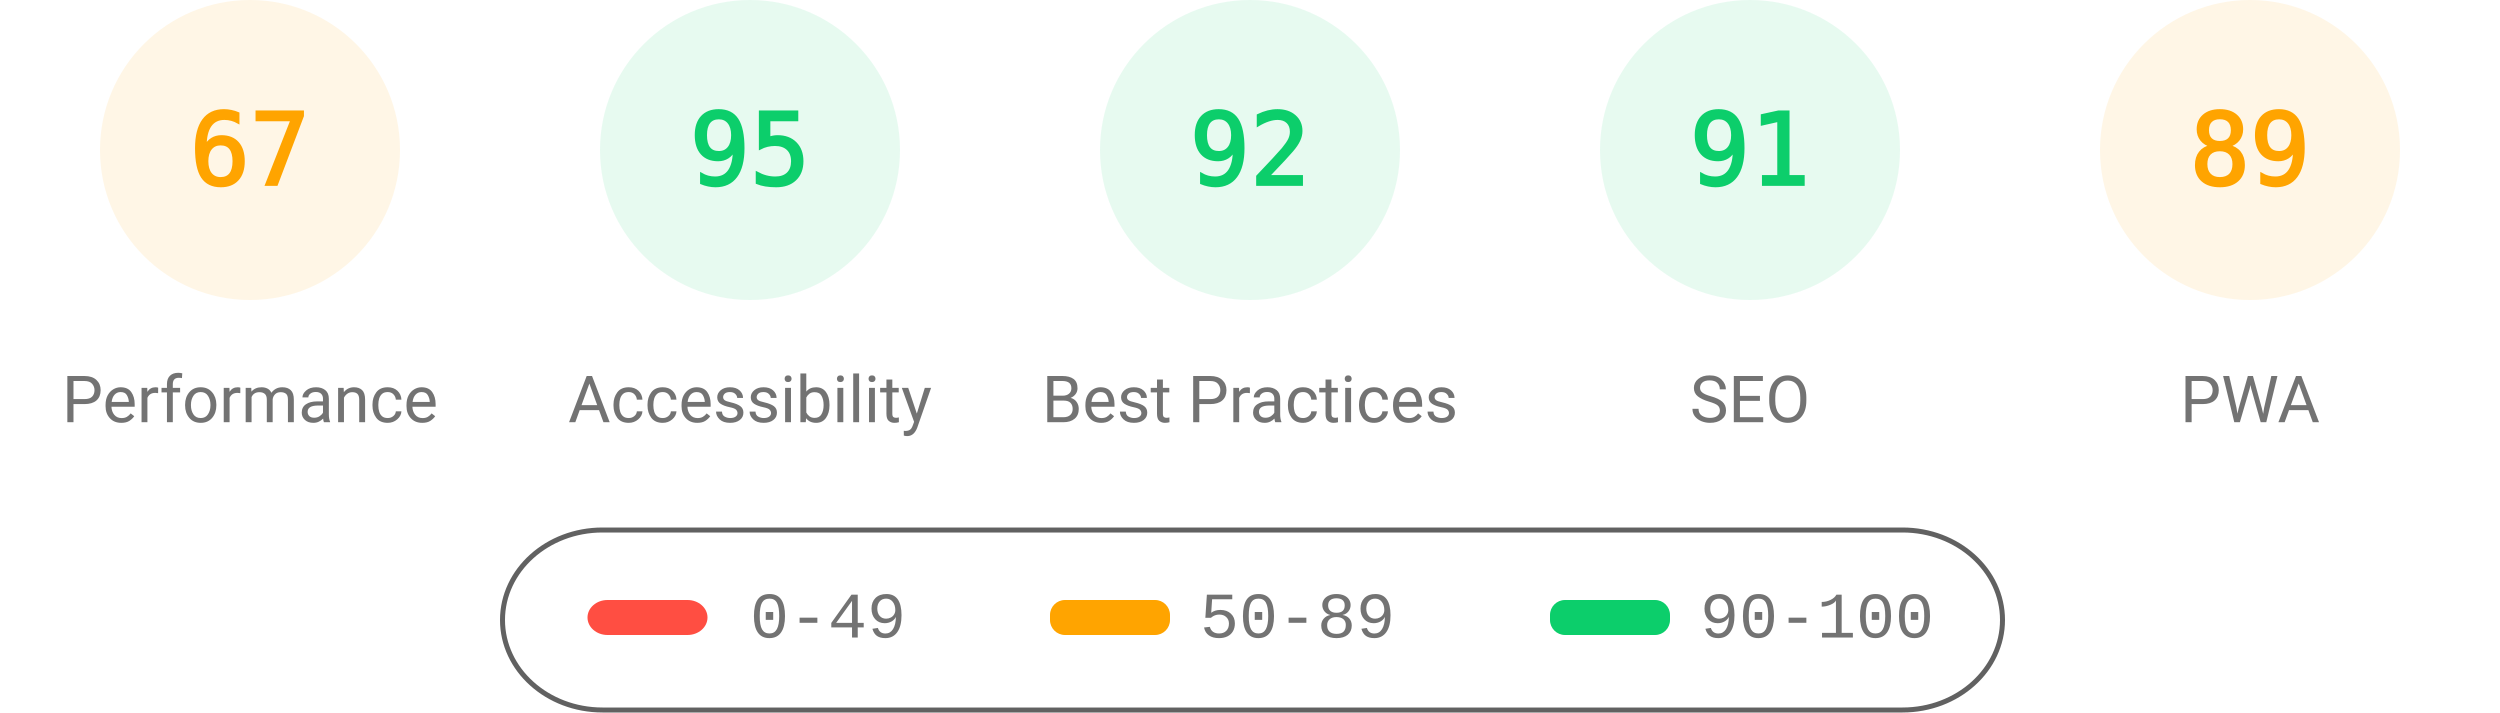
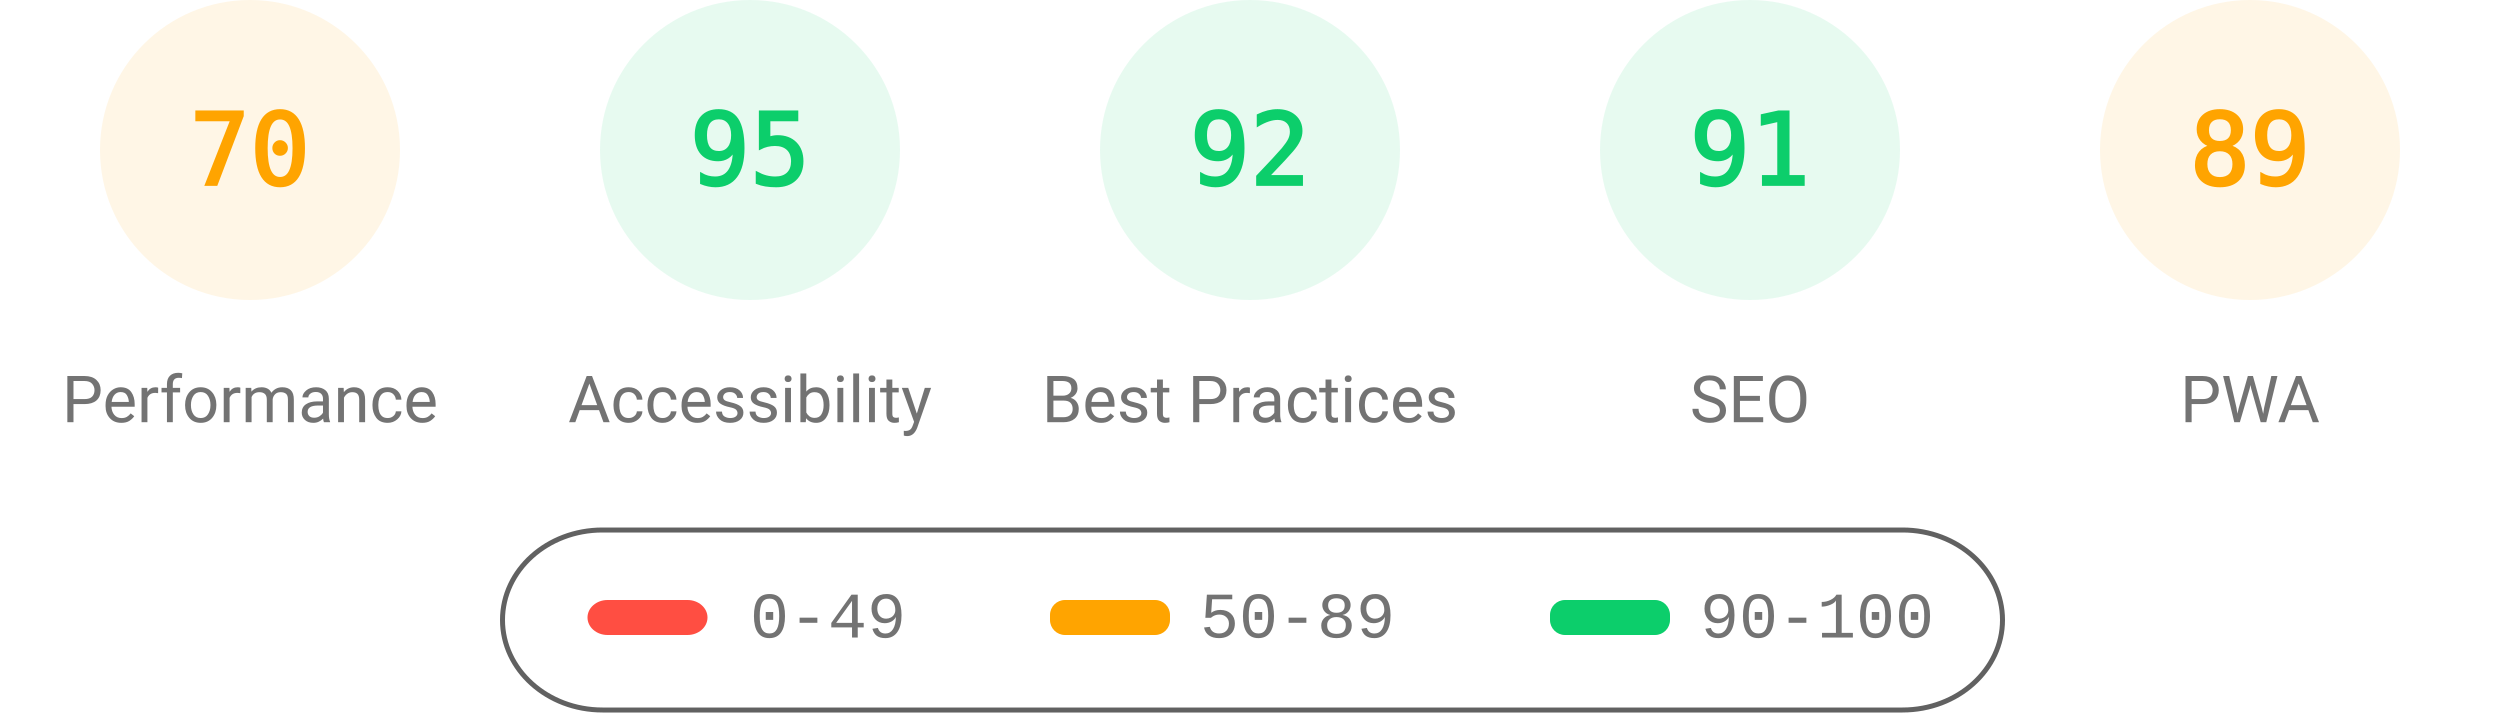
<svg xmlns="http://www.w3.org/2000/svg" fill="none" width="1000" height="285">
  <style>.gauge-base{opacity:.1}.gauge-arc{fill:none;animation-delay:250ms;stroke-linecap:round;transform:rotate(-90deg);transform-origin:100px 60px;animation:load-gauge 1s ease forwards}.guage-text{font-size:40px;font-family:monospace;text-align:center}.guage-red{color:#ff4e42;fill:#ff4e42;stroke:#ff4e42}.guage-orange{color:#ffa400;fill:#ffa400;stroke:#ffa400}.guage-green{color:#0cce6b;fill:#0cce6b;stroke:#0cce6b}.guage-undefined{color:#5c5c5c;fill:#5c5c5c;stroke:#5c5c5c}.guage-title{color:#737373;fill:#737373;stroke:none;font-size:26px;line-height:26px;font-family:Roboto,Halvetica,Arial,sans-serif}@keyframes load-gauge{from{stroke-dasharray:0 352.858}}</style>
  <svg class="guage-div guage-perf guage-orange" viewBox="0 0 200 200" width="200" height="200">
    <circle class="gauge-base" r="56" cx="100" cy="60" stroke-width="8" />
-     <circle class="gauge-arc guage-arc-1" r="56" cx="100" cy="60" stroke-width="8" style="stroke-dasharray:235.745,351.858" />
-     <text class="guage-text" x="100" y="60" alignment-baseline="central" dominant-baseline="central" text-anchor="middle">67</text>
+     <circle class="gauge-arc guage-arc-1" r="56" cx="100" cy="60" stroke-width="8" style="stroke-dasharray:246.301,351.858" />
+     <text class="guage-text" x="100" y="60" alignment-baseline="central" dominant-baseline="central" text-anchor="middle">70</text>
    <text class="guage-title" x="100" y="160" alignment-baseline="central" dominant-baseline="central" text-anchor="middle">Performance</text>
  </svg>
  <svg class="guage-div guage-acc guage-green" viewBox="0 0 200 200" width="200" height="200" x="200">
    <circle class="gauge-base" r="56" cx="100" cy="60" stroke-width="8" />
    <circle class="gauge-arc guage-arc-2" r="56" cx="100" cy="60" stroke-width="8" style="stroke-dasharray:334.265,351.858" />
    <text class="guage-text" x="100" y="60" alignment-baseline="central" dominant-baseline="central" text-anchor="middle">95</text>
    <text class="guage-title" x="100" y="160" alignment-baseline="central" dominant-baseline="central" text-anchor="middle">Accessibility</text>
  </svg>
  <svg class="guage-div guage-best guage-green" viewBox="0 0 200 200" width="200" height="200" x="400">
    <circle class="gauge-base" r="56" cx="100" cy="60" stroke-width="8" />
    <circle class="gauge-arc guage-arc-3" r="56" cx="100" cy="60" stroke-width="8" style="stroke-dasharray:323.709,351.858" />
    <text class="guage-text" x="100" y="60" alignment-baseline="central" dominant-baseline="central" text-anchor="middle">92</text>
    <text class="guage-title" x="100" y="160" alignment-baseline="central" dominant-baseline="central" text-anchor="middle">Best Practices</text>
  </svg>
  <svg class="guage-div guage-seo guage-green" viewBox="0 0 200 200" width="200" height="200" x="600">
    <circle class="gauge-base" r="56" cx="100" cy="60" stroke-width="8" />
    <circle class="gauge-arc guage-arc-4" r="56" cx="100" cy="60" stroke-width="8" style="stroke-dasharray:320.191,351.858" />
    <text class="guage-text" x="100" y="60" alignment-baseline="central" dominant-baseline="central" text-anchor="middle">91</text>
    <text class="guage-title" x="100" y="160" alignment-baseline="central" dominant-baseline="central" text-anchor="middle">SEO</text>
  </svg>
  <svg class="guage-div guage-pwa guage-orange" viewBox="0 0 200 200" width="200" height="200" x="800">
    <circle class="gauge-base" r="56" cx="100" cy="60" stroke-width="8" />
    <circle class="gauge-arc guage-arc-4" r="56" cx="100" cy="60" stroke-width="8" style="stroke-dasharray:313.154,351.858" />
    <text class="guage-text" x="100" y="60" alignment-baseline="central" dominant-baseline="central" text-anchor="middle">89</text>
    <text class="guage-title" x="100" y="160" alignment-baseline="central" dominant-baseline="central" text-anchor="middle">PWA</text>
  </svg>
  <svg width="604" height="76" x="200" y="210">
    <path fill="none" id="canvas_background" d="M-1-1h604v80H-1z" />
    <rect fill-opacity="0" stroke="#616161" stroke-width="2" rx="40" id="svg_2" height="72" width="600" y="2" x="1" fill="#000" />
    <rect stroke="#000" rx="8" id="svg_3" height="14" width="48" y="30" x="35" stroke-opacity="null" stroke-width="0" fill="#ff4e42" />
    <rect stroke="#000" rx="6" id="svg_4" height="14" width="48" y="30" x="220" stroke-opacity="null" stroke-width="0" fill="#ffa400" />
    <rect stroke="#000" rx="6" id="svg_5" height="14" width="48" y="30" x="420" stroke-opacity="null" stroke-width="0" fill="#0cce6b" />
    <text xml:space="preserve" text-anchor="start" font-family="'Courier New', Courier, monospace" font-size="26" id="svg_6" y="45" x="100" stroke-opacity="null" stroke-width="0" stroke="#000" fill="#737373">0-49</text>
    <text xml:space="preserve" text-anchor="start" font-family="'Courier New', Courier, monospace" font-size="26" id="svg_7" y="45" x="280" stroke-opacity="null" stroke-width="0" stroke="#000" fill="#737373">50-89</text>
    <text xml:space="preserve" text-anchor="start" font-family="'Courier New', Courier, monospace" font-size="26" id="svg_8" y="45" x="480" stroke-opacity="null" stroke-width="0" stroke="#000" fill="#737373">90-100</text>
  </svg>
</svg>
